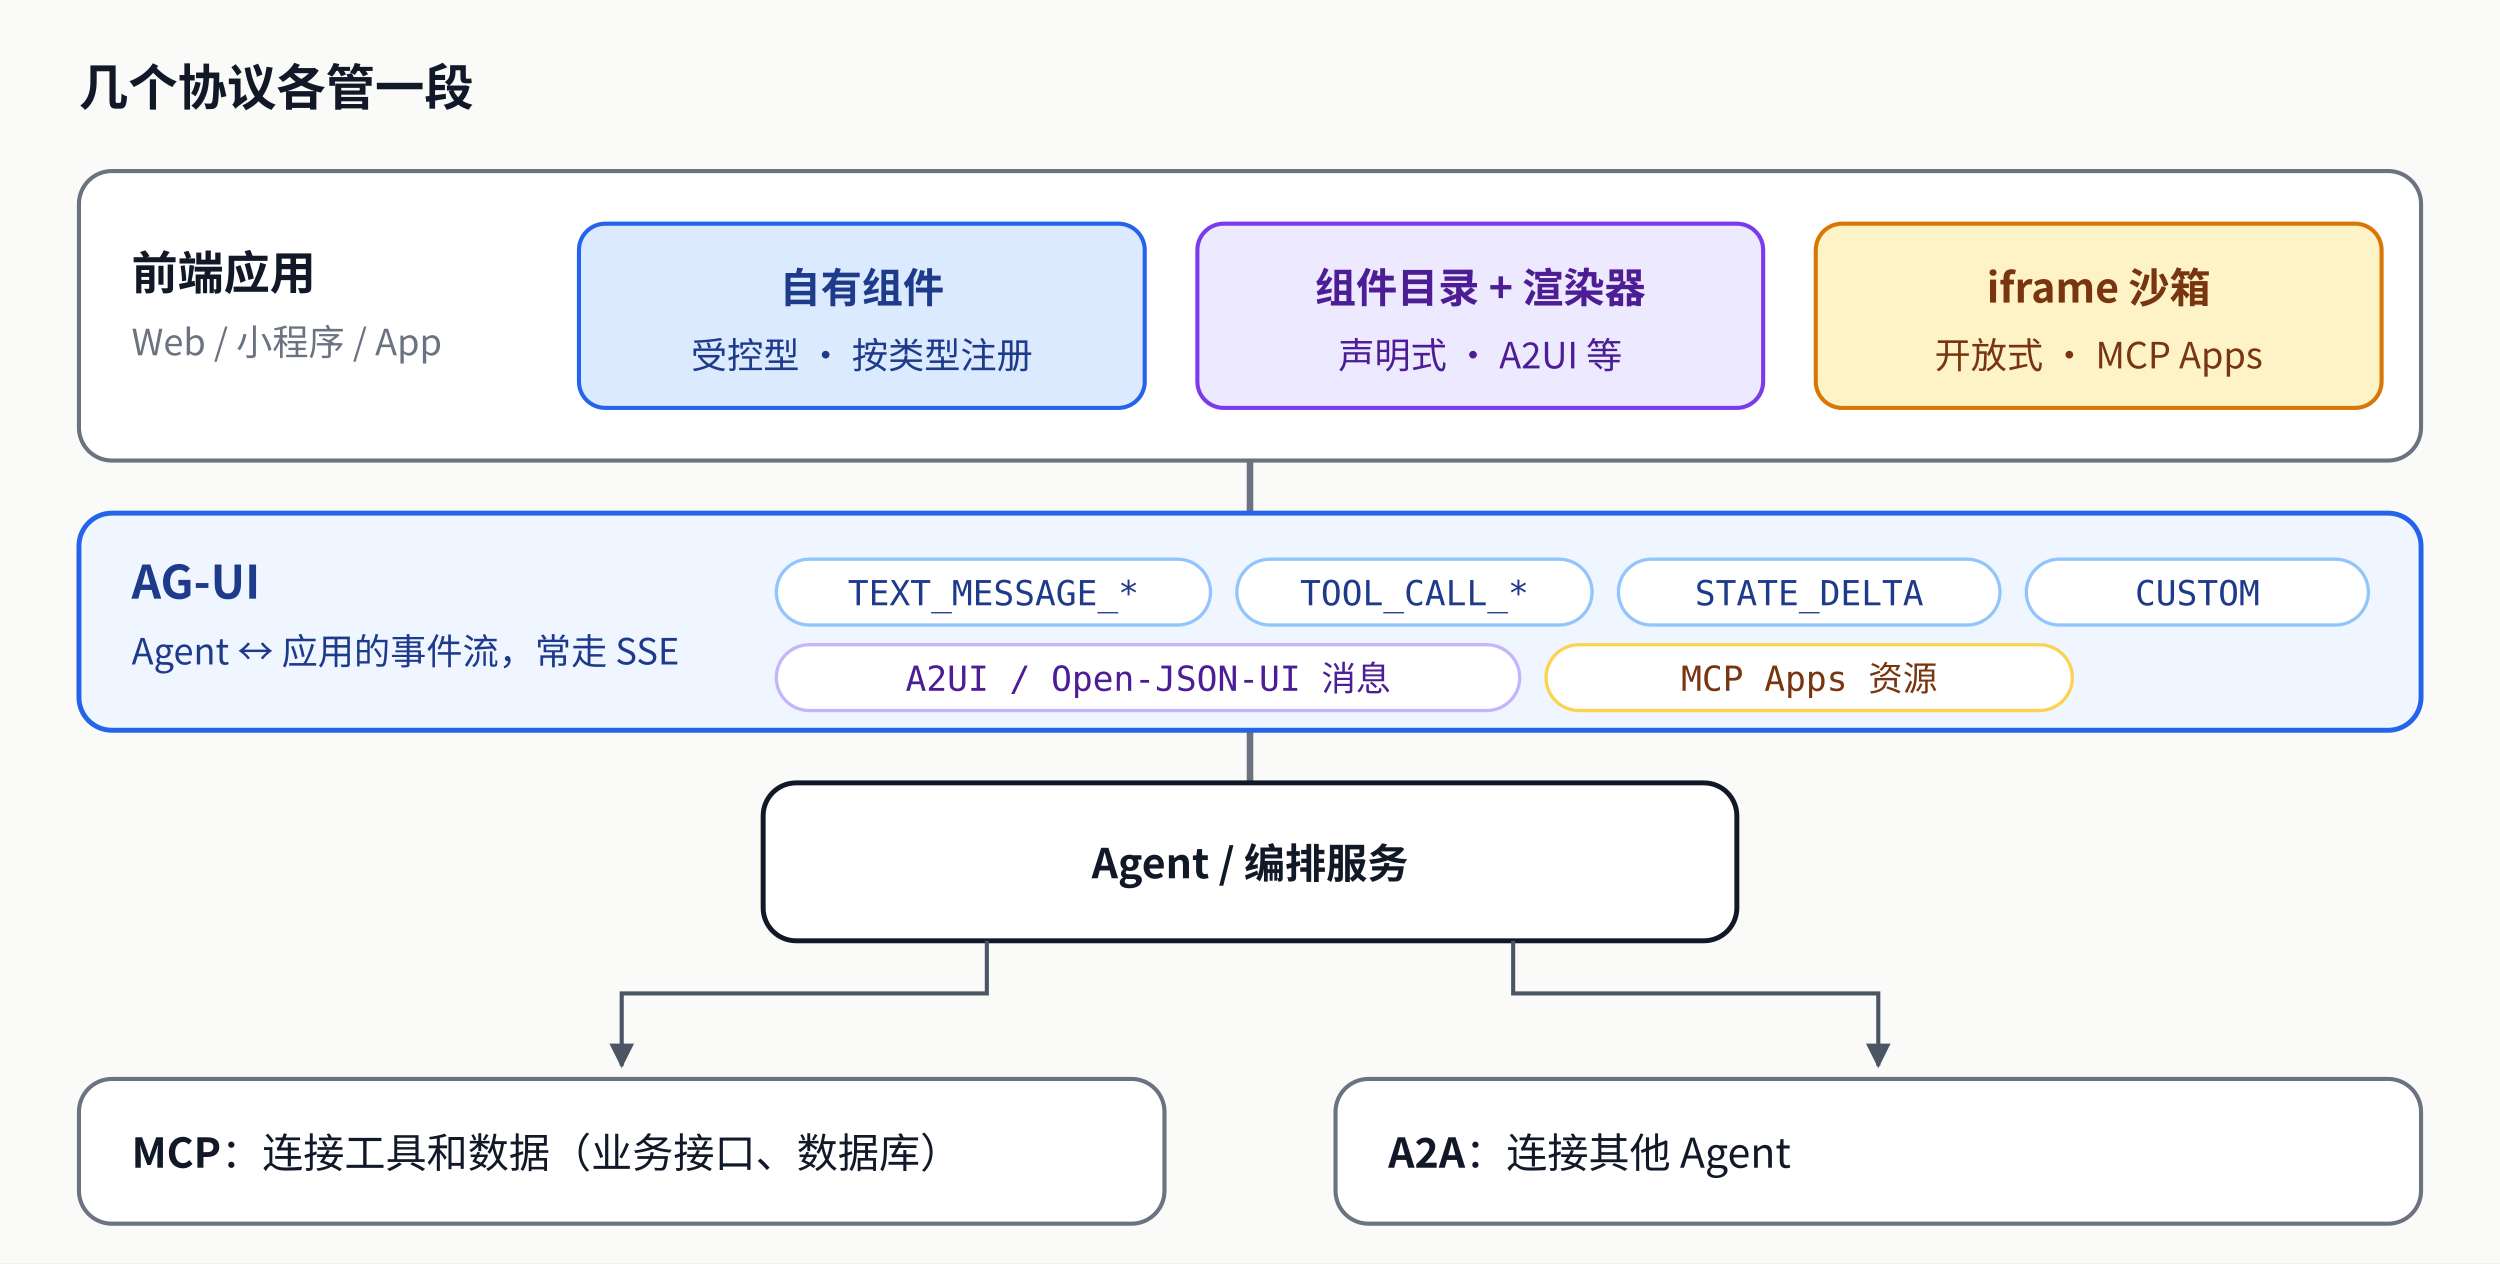
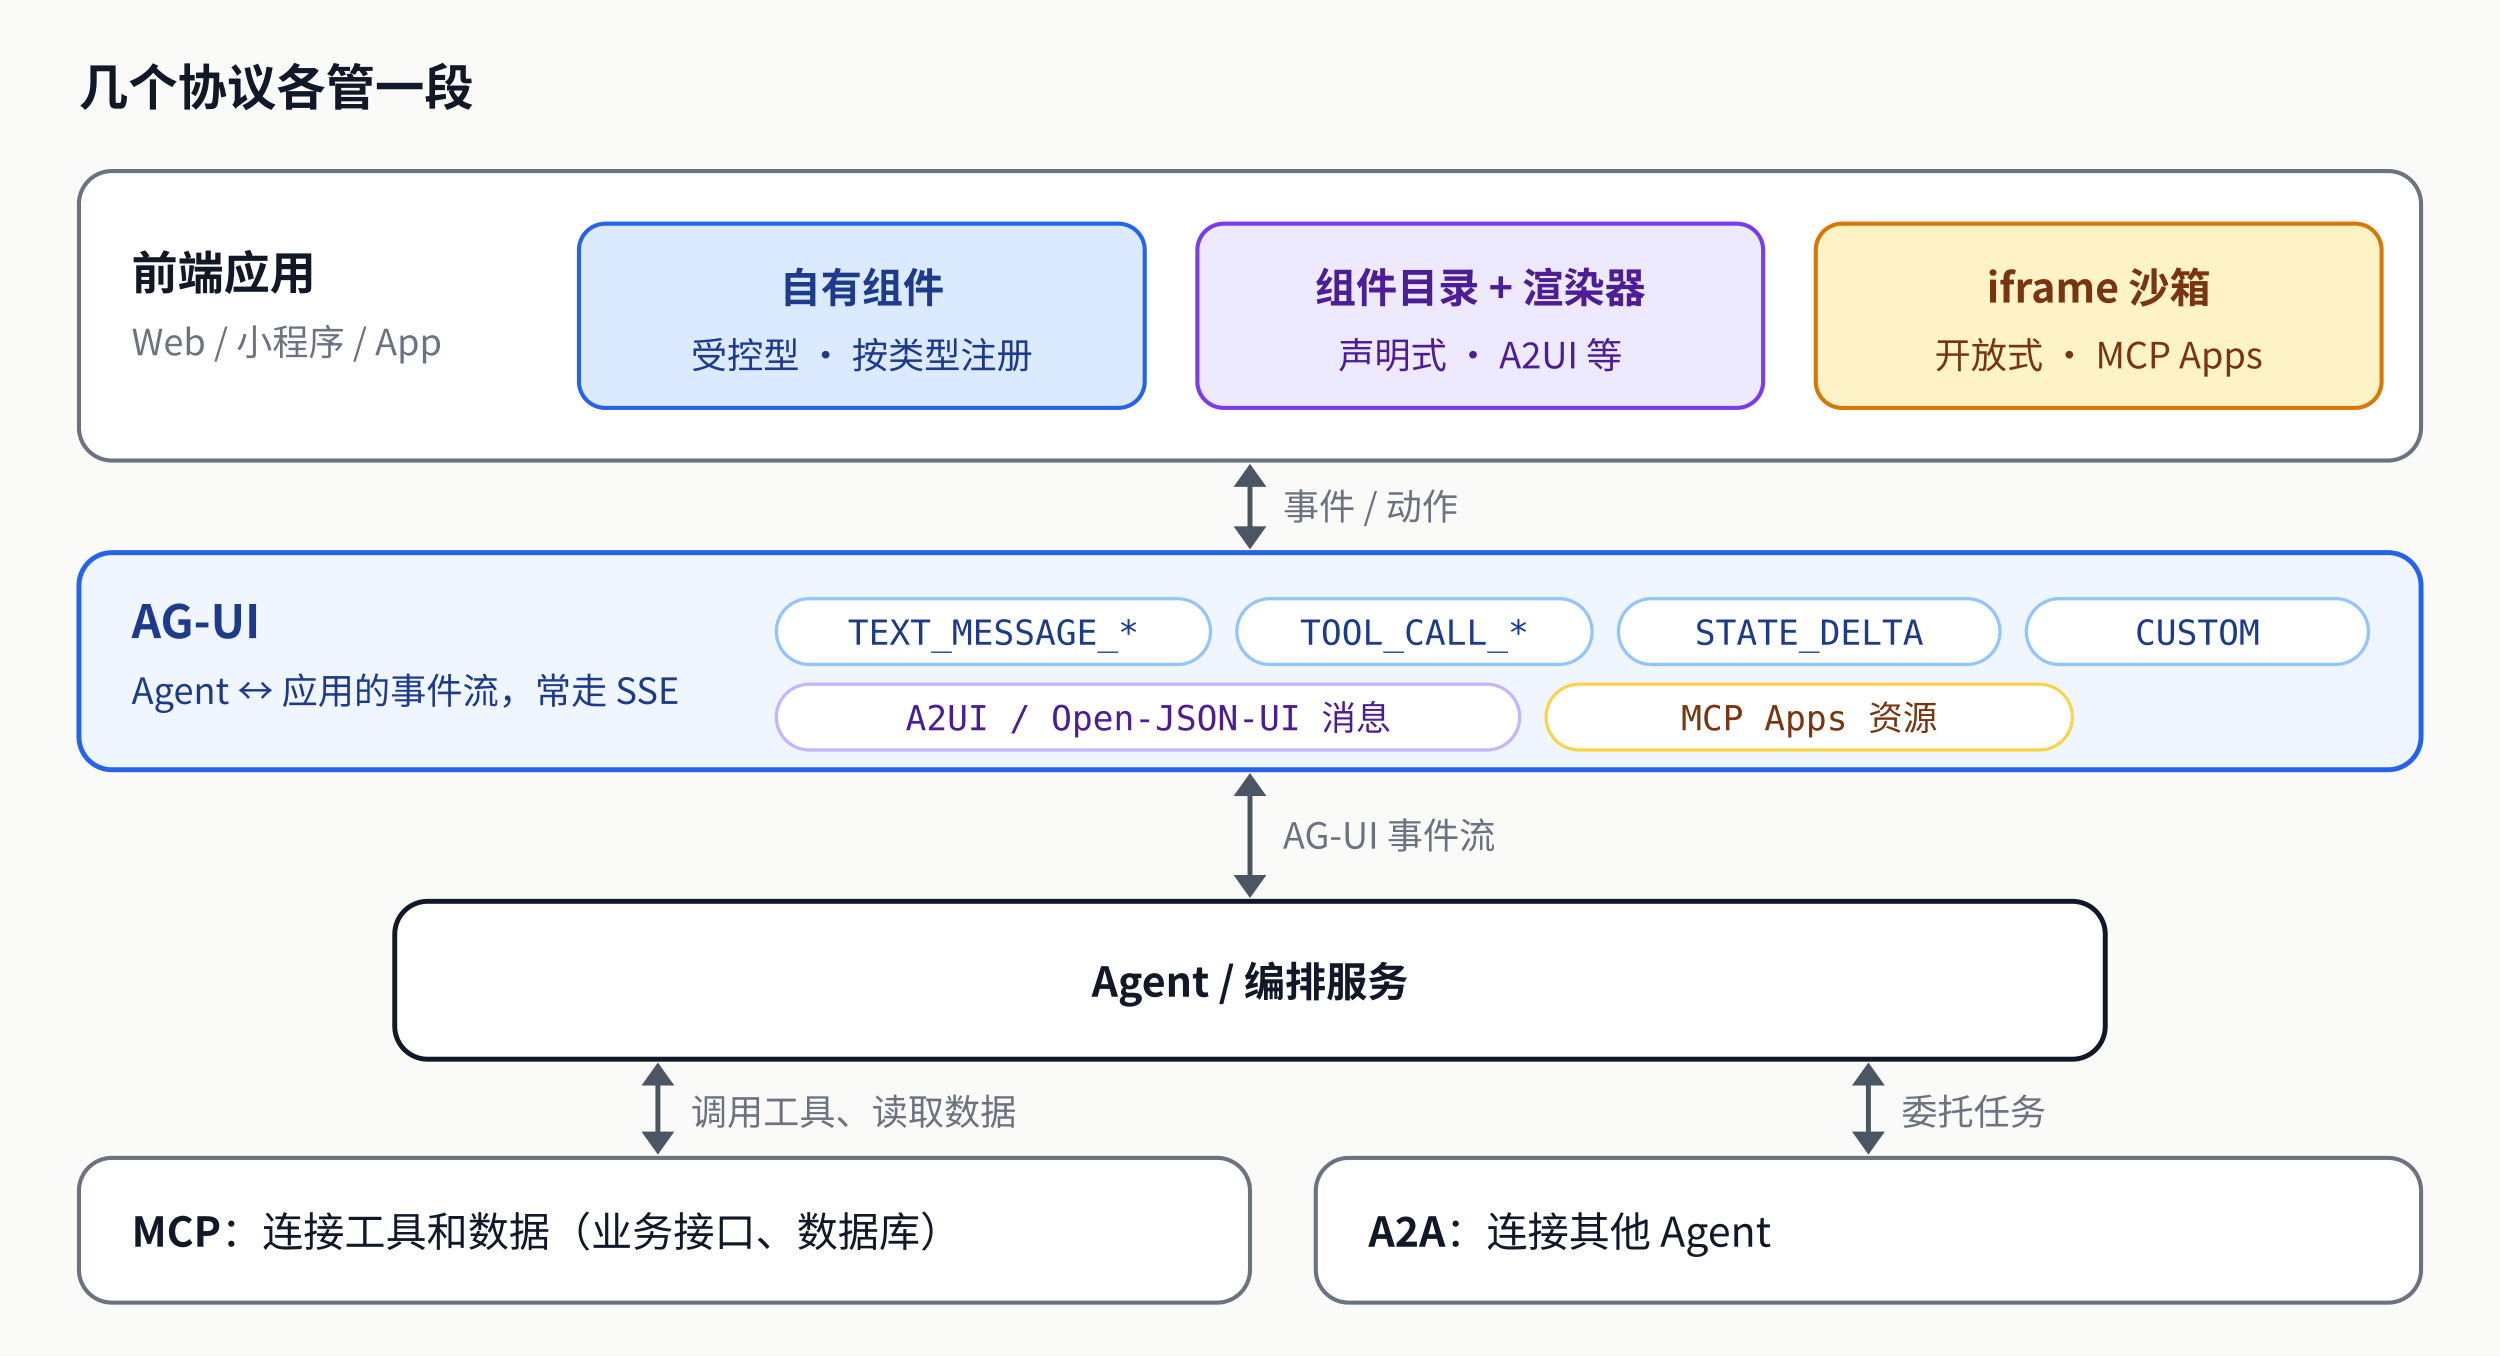
- <svg xmlns="http://www.w3.org/2000/svg" viewBox="0 0 760 384" width="760" height="384" role="img" aria-label="协议分层：MCP 连接工具和数据，A2A 连接其他 Agent，AG-UI 连接 Agent 和前端应用，A2UI、Open-JSON-UI、MCP Apps 是在 AG-UI 上传输的 UI 载荷" font-family="'PingFang SC','Hiragino Sans GB','Noto Sans CJK SC','Noto Sans CJK TC','Microsoft YaHei',sans-serif" font-size="12.5">
+ <svg xmlns="http://www.w3.org/2000/svg" viewBox="0 0 760 412" width="760" height="412" role="img" aria-label="协议分层：MCP 连接工具和数据，A2A 连接其他 Agent，AG-UI 连接 Agent 和前端应用，A2UI、Open-JSON-UI、MCP Apps 是在 AG-UI 上传输的 UI 载荷" font-family="'PingFang SC','Hiragino Sans GB','Noto Sans CJK SC','Noto Sans CJK TC','Microsoft YaHei',sans-serif" font-size="12.5">
  <defs>
    <marker id="ps-arrow" viewBox="0 0 10 10" refX="9" refY="5" markerWidth="6" markerHeight="6" orient="auto-start-reverse">
      <path fill="#4b5563" d="M0 0L10 5L0 10z" />
    </marker>
  </defs>
-   <rect width="760" height="384" fill="#fafaf8" />
+   <rect width="760" height="412" fill="#fafaf8" />
  <text fill="#111827" x="24" y="32" font-size="15" font-weight="600">几个协议各管一段</text>
  <rect x="24" y="52" width="712" height="88" rx="10" fill="#ffffff" stroke="#6b7280" stroke-width="1.25" />
  <text fill="#111827" x="40" y="88" font-weight="600" font-size="14">前端应用</text>
  <text fill="#6b7280" x="40" y="108" font-size="11">Web / 小程序 / App</text>
  <g stroke-width="1.25">
    <rect x="176" y="68" width="172" height="56" rx="8" fill="#dbeafe" stroke="#2563eb" />
    <rect x="364" y="68" width="172" height="56" rx="8" fill="#ede9fe" stroke="#7c3aed" />
    <rect x="552" y="68" width="172" height="56" rx="8" fill="#fef3c7" stroke="#d97706" />
  </g>
  <g text-anchor="middle">
    <text fill="#1e3a8a" x="262" y="92" font-weight="600">自有组件</text>
    <text fill="#1e3a8a" x="262" y="112" font-size="11">受控型 · 按类型注册</text>
    <text fill="#4c1d95" x="450" y="92" font-weight="600">组件目录 + 渲染器</text>
    <text fill="#4c1d95" x="450" y="112" font-size="11">声明式 · A2UI 等</text>
    <text fill="#78350f" x="638" y="92" font-weight="600">iframe 沙箱</text>
    <text fill="#78350f" x="638" y="112" font-size="11">开放式 · MCP Apps</text>
  </g>
-   <path d="M380 140V156M380 222V238" stroke="#6b7280" stroke-width="2" fill="none" />
-   <rect x="24" y="156" width="712" height="66" rx="10" fill="#eff6ff" stroke="#2563eb" stroke-width="1.5" />
-   <text fill="#1e3a8a" x="40" y="182" font-weight="700" font-size="14">AG-UI</text>
-   <text fill="#1e3a8a" x="40" y="202" font-size="11">Agent ↔ 应用的事件流，常走 SSE</text>
+   <rect x="24" y="168" width="712" height="66" rx="10" fill="#eff6ff" stroke="#2563eb" stroke-width="1.5" />
+   <text fill="#1e3a8a" x="40" y="194" font-weight="700" font-size="14">AG-UI</text>
+   <text fill="#1e3a8a" x="40" y="214" font-size="11">Agent ↔ 应用的事件流，常走 SSE</text>
  <g font-family="'SF Mono','JetBrains Mono',Menlo,Consolas,monospace" font-size="10.5">
-     <rect x="236" y="170" width="132" height="20" rx="10" fill="#ffffff" stroke="#93c5fd" />
-     <text fill="#1e3a8a" x="302" y="184" text-anchor="middle">TEXT_MESSAGE_*</text>
-     <rect x="376" y="170" width="108" height="20" rx="10" fill="#ffffff" stroke="#93c5fd" />
-     <text fill="#1e3a8a" x="430" y="184" text-anchor="middle">TOOL_CALL_*</text>
-     <rect x="492" y="170" width="116" height="20" rx="10" fill="#ffffff" stroke="#93c5fd" />
-     <text fill="#1e3a8a" x="550" y="184" text-anchor="middle">STATE_DELTA</text>
-     <rect x="616" y="170" width="104" height="20" rx="10" fill="#ffffff" stroke="#93c5fd" />
-     <text fill="#1e3a8a" x="668" y="184" text-anchor="middle">CUSTOM</text>
-     <rect x="236" y="196" width="226" height="20" rx="10" fill="#ffffff" stroke="#c4b5fd" />
-     <text fill="#4c1d95" x="349" y="210" text-anchor="middle">A2UI / Open-JSON-UI 消息</text>
-     <rect x="470" y="196" width="160" height="20" rx="10" fill="#ffffff" stroke="#fcd34d" />
-     <text fill="#78350f" x="550" y="210" text-anchor="middle">MCP Apps 资源</text>
+     <rect x="236" y="182" width="132" height="20" rx="10" fill="#ffffff" stroke="#93c5fd" />
+     <text fill="#1e3a8a" x="302" y="196" text-anchor="middle">TEXT_MESSAGE_*</text>
+     <rect x="376" y="182" width="108" height="20" rx="10" fill="#ffffff" stroke="#93c5fd" />
+     <text fill="#1e3a8a" x="430" y="196" text-anchor="middle">TOOL_CALL_*</text>
+     <rect x="492" y="182" width="116" height="20" rx="10" fill="#ffffff" stroke="#93c5fd" />
+     <text fill="#1e3a8a" x="550" y="196" text-anchor="middle">STATE_DELTA</text>
+     <rect x="616" y="182" width="104" height="20" rx="10" fill="#ffffff" stroke="#93c5fd" />
+     <text fill="#1e3a8a" x="668" y="196" text-anchor="middle">CUSTOM</text>
+     <rect x="236" y="208" width="226" height="20" rx="10" fill="#ffffff" stroke="#c4b5fd" />
+     <text fill="#4c1d95" x="349" y="222" text-anchor="middle">A2UI / Open-JSON-UI 消息</text>
+     <rect x="470" y="208" width="160" height="20" rx="10" fill="#ffffff" stroke="#fcd34d" />
+     <text fill="#78350f" x="550" y="222" text-anchor="middle">MCP Apps 资源</text>
  </g>
-   <rect x="232" y="238" width="296" height="48" rx="10" fill="#ffffff" stroke="#111827" stroke-width="1.5" />
-   <text fill="#111827" x="380" y="267" text-anchor="middle" font-weight="600">Agent / 编排服务</text>
-   <path d="M300 286V302H189V324" stroke="#4b5563" stroke-width="1.25" fill="none" marker-end="url(#ps-arrow)" />
-   <path d="M460 286V302H571V324" stroke="#4b5563" stroke-width="1.25" fill="none" marker-end="url(#ps-arrow)" />
-   <rect x="24" y="328" width="330" height="44" rx="10" fill="#ffffff" stroke="#6b7280" stroke-width="1.25" />
-   <text fill="#111827" x="40" y="355">
+   <rect x="120" y="274" width="520" height="48" rx="10" fill="#ffffff" stroke="#111827" stroke-width="1.5" />
+   <text fill="#111827" x="380" y="303" text-anchor="middle" font-weight="600">Agent / 编排服务</text>
+   <g stroke="#4b5563" stroke-width="1.5" fill="none">
+     <path d="M380 147V161" />
+     <path d="M380 241V267" />
+     <path d="M200 329V345" />
+     <path d="M568 329V345" />
+   </g>
+   <g fill="#4b5563">
+     <path d="M375 148L380 141L385 148z" />
+     <path d="M375 160L380 167L385 160z" />
+     <path d="M375 242L380 235L385 242z" />
+     <path d="M375 266L380 273L385 266z" />
+     <path d="M195 330L200 323L205 330z" />
+     <path d="M195 344L200 351L205 344z" />
+     <path d="M563 330L568 323L573 330z" />
+     <path d="M563 344L568 351L573 344z" />
+   </g>
+   <g fill="#6b7280" font-size="11">
+     <text x="390" y="158">事件 / 动作</text>
+     <text x="390" y="258">AG-UI 事件流</text>
+     <text x="210" y="342">调用工具、读取数据</text>
+     <text x="578" y="342">委托任务</text>
+   </g>
+   <rect x="24" y="352" width="356" height="44" rx="10" fill="#ffffff" stroke="#6b7280" stroke-width="1.25" />
+   <text fill="#111827" x="40" y="379">
    <tspan font-weight="700">MCP</tspan>：连接工具和数据（业务接口、数据库）</text>
-   <rect x="406" y="328" width="330" height="44" rx="10" fill="#ffffff" stroke="#6b7280" stroke-width="1.25" />
-   <text fill="#111827" x="422" y="355">
+   <rect x="400" y="352" width="336" height="44" rx="10" fill="#ffffff" stroke="#6b7280" stroke-width="1.25" />
+   <text fill="#111827" x="416" y="379">
    <tspan font-weight="700">A2A</tspan>：连接其他 Agent</text>
</svg>
